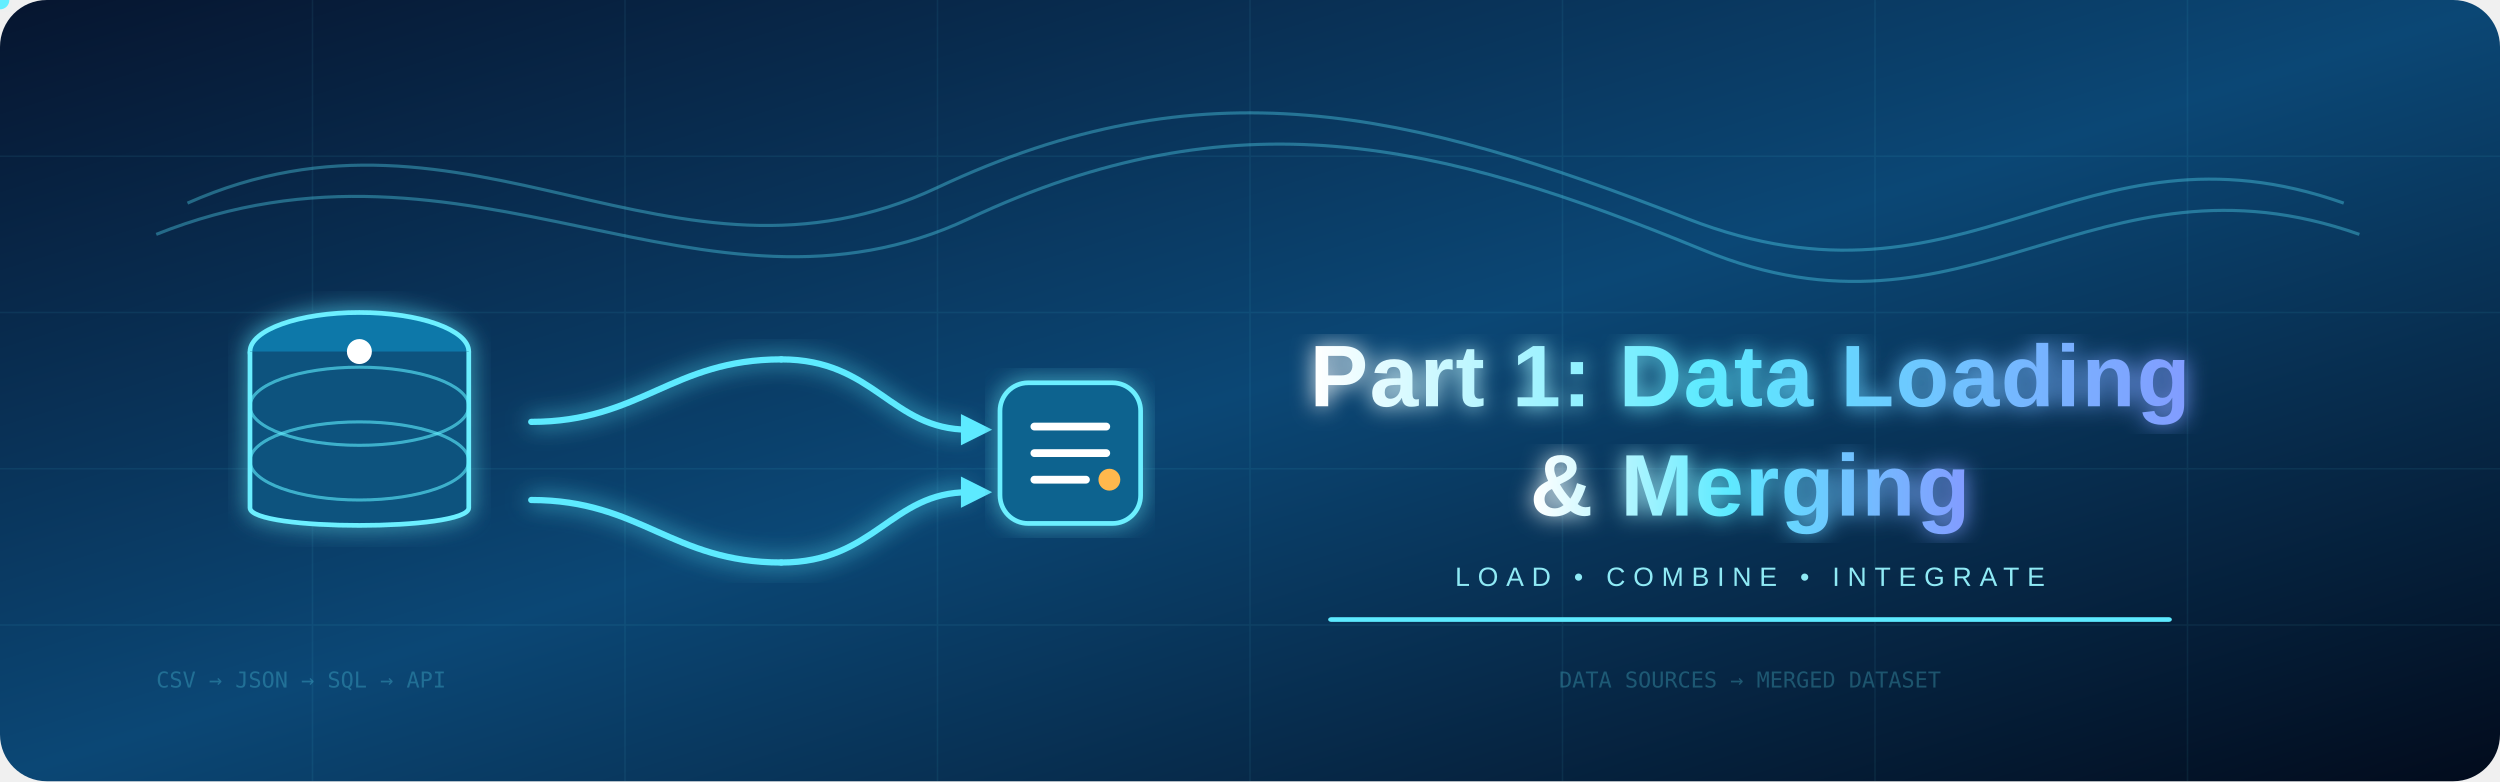
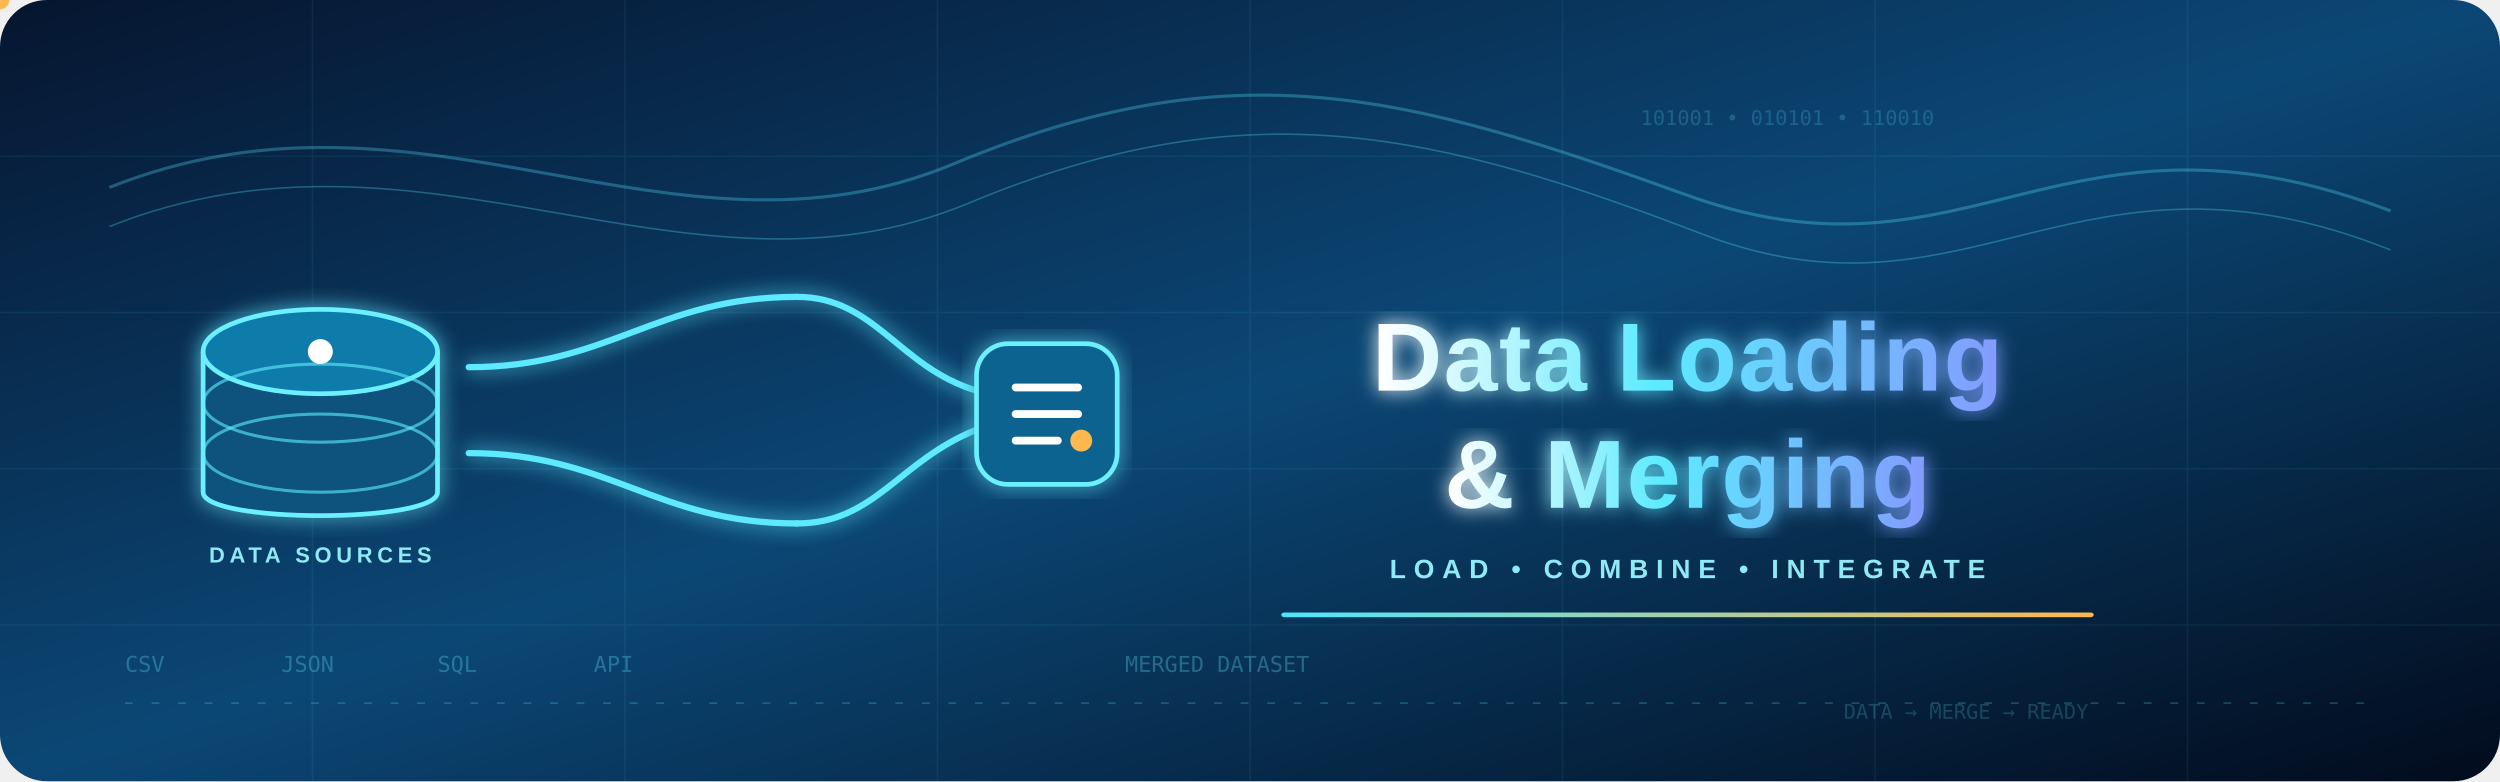
<svg xmlns="http://www.w3.org/2000/svg" width="1600" height="500" viewBox="0 0 1600 500">
  <defs>
    <linearGradient id="bg" x1="0" y1="0" x2="1" y2="1">
      <stop offset="0%" stop-color="#06152F" />
      <stop offset="50%" stop-color="#0B4775" />
      <stop offset="100%" stop-color="#020B1C" />
    </linearGradient>
    <linearGradient id="title" x1="0" y1="0" x2="1" y2="0">
      <stop offset="0%" stop-color="#FFFFFF" />
      <stop offset="45%" stop-color="#5DEAFF" />
      <stop offset="100%" stop-color="#829CFF" />
    </linearGradient>
+     <linearGradient id="accent" x1="0" y1="0" x2="1" y2="0">
+       <stop offset="0%" stop-color="#4DE6FF" />
+       <stop offset="100%" stop-color="#FFB84D" />
+     </linearGradient>
    <filter id="glow">
-       <feGaussianBlur stdDeviation="7" result="blur" />
+       <feGaussianBlur stdDeviation="6" result="blur" />
      <feMerge>
        <feMergeNode in="blur" />
        <feMergeNode in="SourceGraphic" />
      </feMerge>
    </filter>
    <filter id="softGlow">
-       <feGaussianBlur stdDeviation="15" />
+       <feGaussianBlur stdDeviation="12" />
    </filter>
  </defs>
  <rect width="1600" height="500" rx="30" fill="url(#bg)" />
  <g stroke="#61EFFF" opacity=".07">
    <path d="M0 100H1600" />
    <path d="M0 200H1600" />
    <path d="M0 300H1600" />
    <path d="M0 400H1600" />
    <path d="M200 0V500" />
    <path d="M400 0V500" />
    <path d="M600 0V500" />
    <path d="M800 0V500" />
    <path d="M1000 0V500" />
    <path d="M1200 0V500" />
    <path d="M1400 0V500" />
  </g>
-   <g fill="none" stroke="#58E9FF" stroke-width="2" opacity=".35">
-     <path d="M120 130              C300 50 430 200 600 120              S900 70 1080 140              S1330 70 1500 130" />
-     <path d="M100 150              C300 70 450 220 620 140              S920 90 1090 160              S1340 90 1510 150" />
+   <g fill="none" stroke="#58E9FF" opacity=".3">
+     <path d="M70 120              C270 40 430 180 610 105              S900 60 1080 125              S1320 55 1530 135" stroke-width="2" />
+     <path d="M70 145              C270 65 440 205 620 130              S920 85 1090 150              S1330 80 1530 160" stroke-width="1" />
  </g>
  <g fill="#63EEFF" filter="url(#glow)">
    <circle r="6">
-       <animateMotion dur="5s" repeatCount="indefinite" path="M120 130 C300 50 430 200 600 120 S900 70 1080 140 S1330 70 1500 130" />
+       <animateMotion dur="5s" repeatCount="indefinite" path="M70 120 C270 40 430 180 610 105 S900 60 1080 125 S1320 55 1530 135" />
    </circle>
    <circle r="5">
-       <animateMotion dur="4s" repeatCount="indefinite" path="M100 150 C300 70 450 220 620 140 S920 90 1090 160 S1340 90 1510 150" />
+       <animateMotion dur="4s" repeatCount="indefinite" path="M70 145 C270 65 440 205 620 130 S920 85 1090 150 S1330 80 1530 160" />
    </circle>
  </g>
-   <g transform="translate(150 205)" filter="url(#glow)">
-     <ellipse cx="80" cy="20" rx="70" ry="25" fill="#0A78A9" stroke="#6CEFFF" stroke-width="3" />
-     <path d="M10 20V120              C10 135 150 135 150 120              V20" fill="#07527E" stroke="#6CEFFF" stroke-width="3" />
-     <ellipse cx="80" cy="55" rx="70" ry="25" fill="none" stroke="#63EFFF" stroke-width="2" opacity=".6" />
-     <ellipse cx="80" cy="90" rx="70" ry="25" fill="none" stroke="#63EFFF" stroke-width="2" opacity=".6" />
-     <circle cx="80" cy="20" r="8" fill="#FFFFFF">
-       <animate attributeName="r" values="6;13;6" dur="1.5s" repeatCount="indefinite" />
+   <g transform="translate(130 190)" filter="url(#glow)">
+     <path d="M0 35              V125              C0 145 150 145 150 125              V35" fill="#07527E" stroke="#6CEFFF" stroke-width="3" />
+     <ellipse cx="75" cy="35" rx="75" ry="27" fill="#0B7BAA" stroke="#6CEFFF" stroke-width="3" />
+     <ellipse cx="75" cy="68" rx="75" ry="25" fill="none" stroke="#63EFFF" stroke-width="2" opacity=".6" />
+     <ellipse cx="75" cy="100" rx="75" ry="25" fill="none" stroke="#63EFFF" stroke-width="2" opacity=".6" />
+     <circle cx="75" cy="35" r="8" fill="#FFFFFF">
+       <animate attributeName="r" values="6;14;6" dur="1.5s" repeatCount="indefinite" />
      <animate attributeName="opacity" values="1;.3;1" dur="1.5s" repeatCount="indefinite" />
    </circle>
  </g>
+   <text x="205" y="360" text-anchor="middle" font-family="Arial" font-size="14" font-weight="600" letter-spacing="3" fill="#8FEAF5">
+ 
+     DATA SOURCES
+ 
+   </text>
  <g fill="none" stroke="#5DEAFF" stroke-width="4" stroke-linecap="round" filter="url(#glow)">
-     <path d="M340 270              C410 270 430 230 500 230" />
-     <path d="M340 320              C410 320 430 360 500 360" />
-     <path d="M500 230              C560 230 570 275 620 275" />
-     <path d="M500 360              C560 360 570 315 620 315" />
+     <path d="M300 235              C390 235 420 190 510 190" />
+     <path d="M300 290              C390 290 420 335 510 335" />
+     <path d="M510 190              C560 190 575 235 625 250" />
+     <path d="M510 335              C560 335 575 295 625 275" />
  </g>
-   <g fill="#5DEAFF">
-     <path d="M615 265 L635 275 L615 285Z" />
-     <path d="M615 305 L635 315 L615 325Z" />
-   </g>
-   <g transform="translate(640 245)" filter="url(#glow)">
-     <rect x="0" y="0" width="90" height="90" rx="18" fill="#0B638F" stroke="#6CEFFF" stroke-width="3" />
-     <path d="M22 28H68              M22 45H68              M22 62H55" stroke="#FFFFFF" stroke-width="5" stroke-linecap="round" />
-     <circle cx="70" cy="62" r="7" fill="#FFB84D">
-       <animate attributeName="r" values="5;9;5" dur="1.2s" repeatCount="indefinite" />
+   <circle r="6" fill="#FFFFFF" filter="url(#glow)">
+     <animateMotion dur="2.5s" repeatCount="indefinite" path="M300 235 C390 235 420 190 510 190 C560 190 575 235 625 250" />
+   </circle>
+   <circle r="6" fill="#FFB84D" filter="url(#glow)">
+     <animateMotion dur="2.8s" repeatCount="indefinite" path="M300 290 C390 290 420 335 510 335 C560 335 575 295 625 275" />
+   </circle>
+   <g transform="translate(625 220)" filter="url(#glow)">
+     <rect x="0" y="0" width="90" height="90" rx="20" fill="#0B638F" stroke="#6CEFFF" stroke-width="3" />
+     <path d="M25 28H65              M25 45H65              M25 62H52" stroke="#FFFFFF" stroke-width="5" stroke-linecap="round" />
+     <circle cx="67" cy="62" r="7" fill="#FFB84D">
+       <animate attributeName="r" values="5;10;5" dur="1.2s" repeatCount="indefinite" />
    </circle>
  </g>
-   <text x="1120" y="260" text-anchor="middle" font-family="Arial, Helvetica, sans-serif" font-size="56" font-weight="900" letter-spacing="1" fill="url(#title)" filter="url(#glow)">
+   <g text-anchor="middle">
+     <text x="1080" y="250" font-family="Arial, Helvetica, sans-serif" font-size="62" font-weight="900" letter-spacing="1" fill="url(#title)" filter="url(#glow)">

-     Part 1: Data Loading
+       Data Loading

-   </text>
-   <text x="1120" y="330" text-anchor="middle" font-family="Arial, Helvetica, sans-serif" font-size="56" font-weight="900" letter-spacing="1" fill="url(#title)" filter="url(#glow)">
+     </text>
+     <text x="1080" y="325" font-family="Arial, Helvetica, sans-serif" font-size="62" font-weight="900" letter-spacing="1" fill="url(#title)" filter="url(#glow)">

-     &amp; Merging
+       &amp; Merging

-   </text>
-   <text x="1120" y="375" text-anchor="middle" font-family="Arial, Helvetica, sans-serif" font-size="17" letter-spacing="5" fill="#8FEAF5">
+     </text>
+     <text x="1080" y="370" font-family="Arial, Helvetica, sans-serif" font-size="17" font-weight="600" letter-spacing="5" fill="#8FEAF5">

-     LOAD • COMBINE • INTEGRATE
+       LOAD • COMBINE • INTEGRATE

-   </text>
-   <rect x="850" y="395" width="540" height="3" rx="2" fill="#5DEAFF">
-     <animate attributeName="width" values="80;540;80" dur="3s" repeatCount="indefinite" />
-     <animate attributeName="x" values="1120;850;1120" dur="3s" repeatCount="indefinite" />
-   </rect>
-   <g font-family="monospace" font-size="14" fill="#65EFFF" opacity=".25">
-     <text x="100" y="440">
-       CSV → JSON → SQL → API
    </text>
-     <text x="1120" y="440" text-anchor="middle">
-       DATA SOURCES → MERGED DATASET
+     <rect x="820" y="392" width="520" height="3" rx="2" fill="url(#accent)">
+       <animate attributeName="width" values="70;520;70" dur="3s" repeatCount="indefinite" />
+       <animate attributeName="x" values="1080;820;1080" dur="3s" repeatCount="indefinite" />
+     </rect>
+   </g>
+   <g font-family="monospace" font-size="14" fill="#66EFFF" opacity=".3">
+     <text x="80" y="430">
+       CSV
+     </text>
+     <text x="180" y="430">
+       JSON
+     </text>
+     <text x="280" y="430">
+       SQL
+     </text>
+     <text x="380" y="430">
+       API
+     </text>
+     <text x="720" y="430">
+       MERGED DATASET
    </text>
  </g>
-   <rect x="-200" y="0" width="100" height="500" fill="#FFFFFF" opacity=".06">
+   <path d="M80 450            H1520" stroke="#5DEAFF" stroke-width="1" stroke-dasharray="5 12" opacity=".25" />
+   <rect x="-250" y="0" width="100" height="500" fill="url(#accent)" opacity=".08">
    <animateTransform attributeName="transform" type="translate" values="-400 0;2000 0" dur="5s" repeatCount="indefinite" />
  </rect>
+   <g font-family="monospace" font-size="13" fill="#65EFFF" opacity=".2">
+     <text x="1050" y="80">
+       101001 • 010101 • 110010
+     </text>
+     <text x="1180" y="460">
+       DATA → MERGE → READY
+     </text>
+   </g>
</svg>
